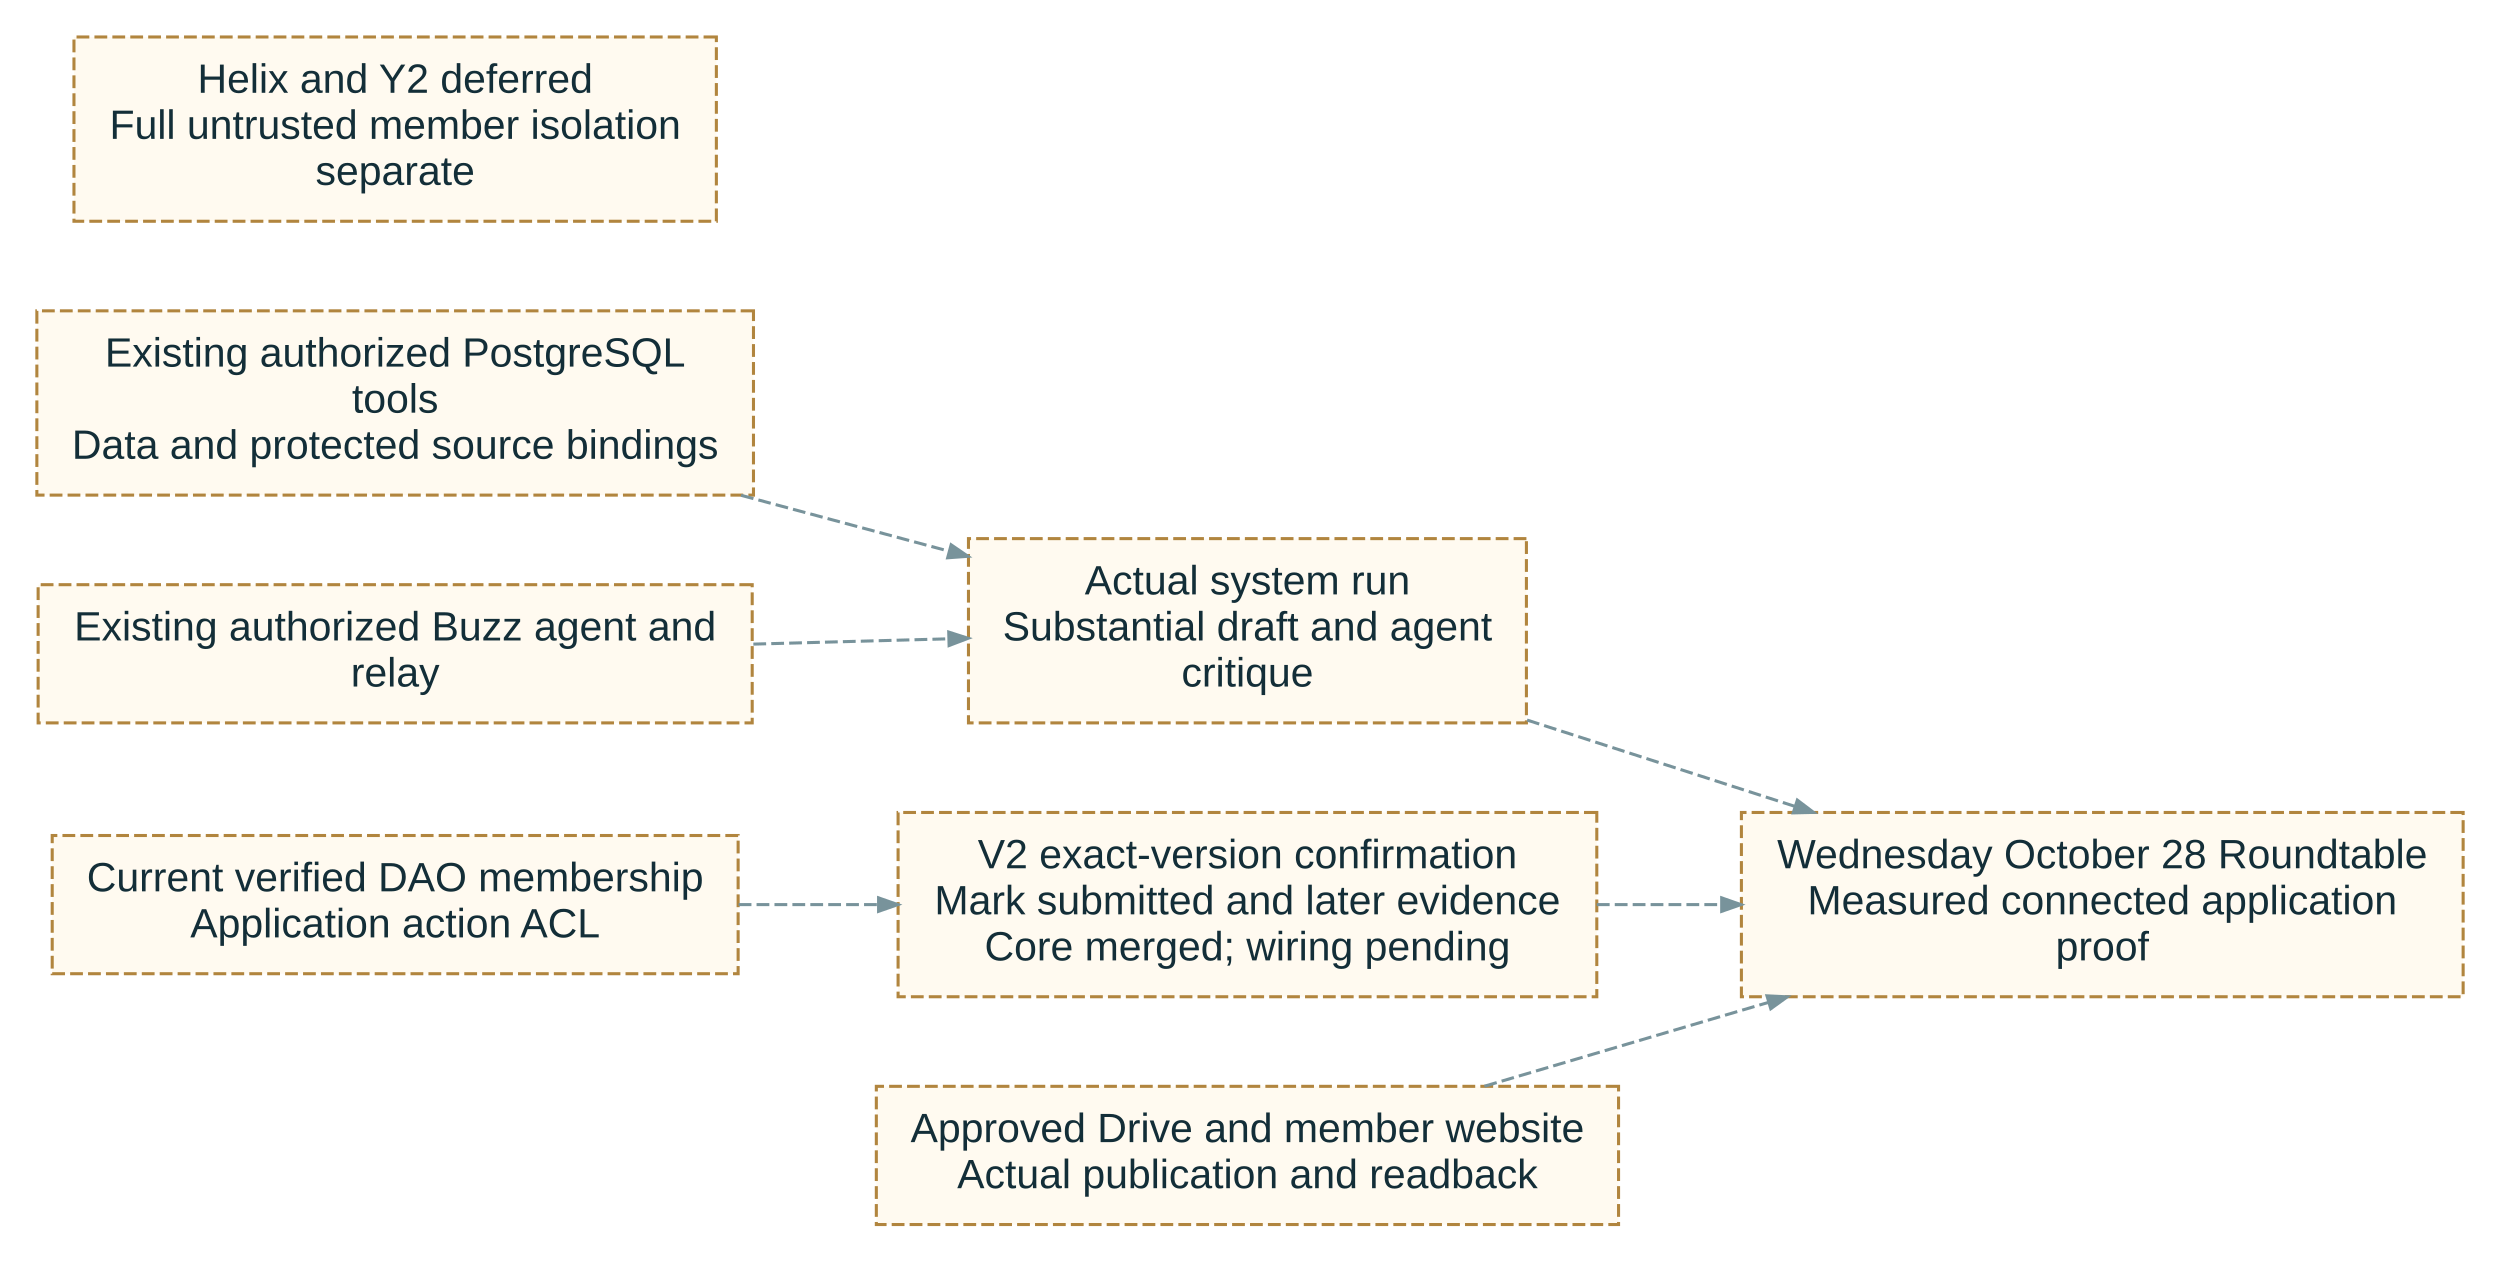
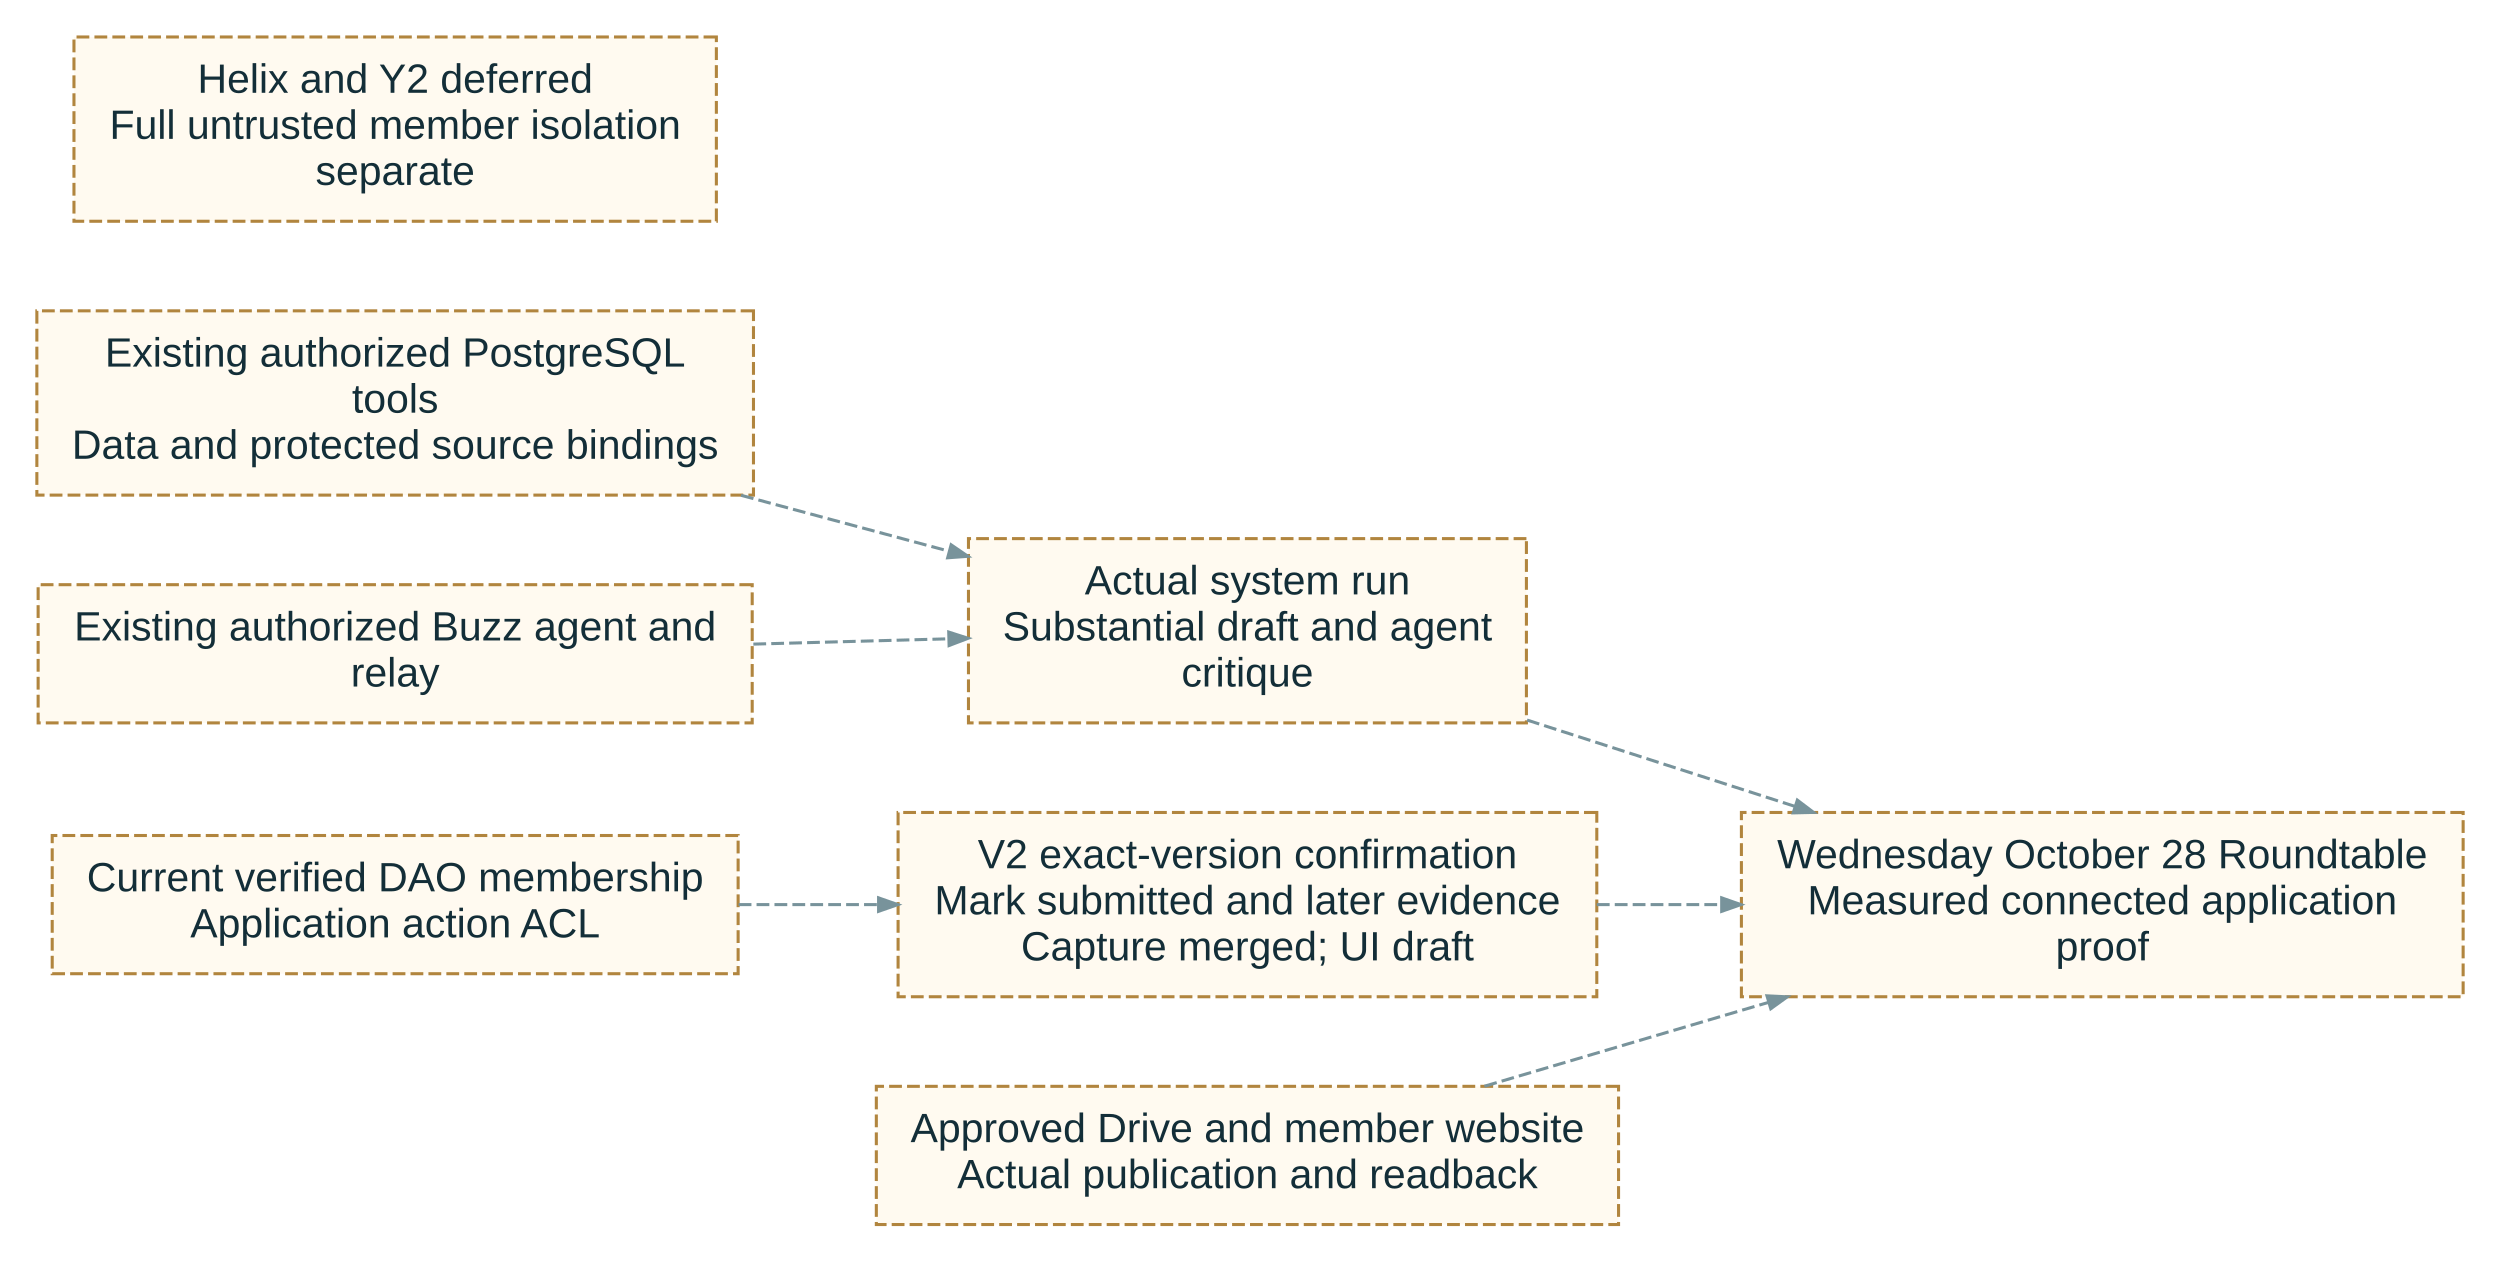
<svg xmlns="http://www.w3.org/2000/svg" width="977pt" height="493pt" viewBox="0.00 0.00 976.80 492.80" id="diagram-dependency-roadmap" role="img" aria-label="Current operational inputs">
  <g id="diagram-dependency-roadmap-graph" class="graph" transform="scale(1 1) rotate(0) translate(14.4 478.4)">
    <g id="diagram-dependency-roadmap-node-SQL" class="node">
      <polygon fill="#fffaf0" stroke="#b1853e" stroke-width="1.2" stroke-dasharray="5,2" points="280,-357 0,-357 0,-285 280,-285 280,-357" />
      <text text-anchor="middle" x="140" y="-335.2" font-family="Arial" font-size="16.00" fill="#132e38">Existing authorized PostgreSQL</text>
      <text text-anchor="middle" x="140" y="-317.2" font-family="Arial" font-size="16.00" fill="#132e38">tools</text>
      <text text-anchor="middle" x="140" y="-299.2" font-family="Arial" font-size="16.00" fill="#132e38">Data and protected source bindings</text>
    </g>
    <g id="diagram-dependency-roadmap-node-RUN" class="node">
      <polygon fill="#fffaf0" stroke="#b1853e" stroke-width="1.2" stroke-dasharray="5,2" points="582,-268 364,-268 364,-196 582,-196 582,-268" />
      <text text-anchor="middle" x="473" y="-246.2" font-family="Arial" font-size="16.00" fill="#132e38">Actual system run</text>
      <text text-anchor="middle" x="473" y="-228.2" font-family="Arial" font-size="16.00" fill="#132e38">Substantial draft and agent</text>
      <text text-anchor="middle" x="473" y="-210.2" font-family="Arial" font-size="16.00" fill="#132e38">critique</text>
    </g>
    <g id="diagram-dependency-roadmap-edge-0" class="edge">
      <path fill="none" stroke="#78939b" stroke-width="1.2" stroke-dasharray="5,2" d="M275.15,-284.93C302.1,-277.68 330.2,-270.13 356.44,-263.07" />
      <polygon fill="#78939b" stroke="#78939b" stroke-width="1.2" points="357.23,-265.58 363.79,-261.09 355.87,-260.51 357.23,-265.58" />
    </g>
    <g id="diagram-dependency-roadmap-node-DEMO" class="node">
      <polygon fill="#fffaf0" stroke="#b1853e" stroke-width="1.2" stroke-dasharray="5,2" points="948,-161 666,-161 666,-89 948,-89 948,-161" />
      <text text-anchor="middle" x="807" y="-139.2" font-family="Arial" font-size="16.00" fill="#132e38">Wednesday October 28 Roundtable</text>
      <text text-anchor="middle" x="807" y="-121.2" font-family="Arial" font-size="16.00" fill="#132e38">Measured connected application</text>
      <text text-anchor="middle" x="807" y="-103.2" font-family="Arial" font-size="16.00" fill="#132e38">proof</text>
    </g>
    <g id="diagram-dependency-roadmap-edge-4" class="edge">
      <path fill="none" stroke="#78939b" stroke-width="1.2" stroke-dasharray="5,2" d="M582.25,-197.11C615.73,-186.32 652.78,-174.38 686.95,-163.37" />
      <polygon fill="#78939b" stroke="#78939b" stroke-width="1.2" points="687.86,-165.83 694.19,-161.03 686.25,-160.84 687.86,-165.83" />
    </g>
    <g id="diagram-dependency-roadmap-node-B" class="node">
      <polygon fill="#fffaf0" stroke="#b1853e" stroke-width="1.2" stroke-dasharray="5,2" points="279.5,-250 0.5,-250 0.5,-196 279.5,-196 279.5,-250" />
      <text text-anchor="middle" x="140" y="-228.2" font-family="Arial" font-size="16.00" fill="#132e38">Existing authorized Buzz agent and</text>
      <text text-anchor="middle" x="140" y="-210.2" font-family="Arial" font-size="16.00" fill="#132e38">relay</text>
    </g>
    <g id="diagram-dependency-roadmap-edge-1" class="edge">
      <path fill="none" stroke="#78939b" stroke-width="1.2" stroke-dasharray="5,2" d="M279.94,-226.78C305.35,-227.47 331.62,-228.18 356.27,-228.85" />
      <polygon fill="#78939b" stroke="#78939b" stroke-width="1.2" points="356.29,-231.48 363.86,-229.06 356.43,-226.23 356.29,-231.48" />
    </g>
    <g id="diagram-dependency-roadmap-node-ACL" class="node">
      <polygon fill="#fffaf0" stroke="#b1853e" stroke-width="1.2" stroke-dasharray="5,2" points="274,-152 6,-152 6,-98 274,-98 274,-152" />
      <text text-anchor="middle" x="140" y="-130.2" font-family="Arial" font-size="16.00" fill="#132e38">Current verified DAO membership</text>
      <text text-anchor="middle" x="140" y="-112.2" font-family="Arial" font-size="16.00" fill="#132e38">Application action ACL</text>
    </g>
    <g id="diagram-dependency-roadmap-node-V" class="node">
      <polygon fill="#fffaf0" stroke="#b1853e" stroke-width="1.2" stroke-dasharray="5,2" points="609.5,-161 336.5,-161 336.5,-89 609.5,-89 609.5,-161" />
      <text text-anchor="middle" x="473" y="-139.2" font-family="Arial" font-size="16.00" fill="#132e38">V2 exact-version confirmation</text>
      <text text-anchor="middle" x="473" y="-121.2" font-family="Arial" font-size="16.00" fill="#132e38">Mark submitted and later evidence</text>
-       <text text-anchor="middle" x="473" y="-103.2" font-family="Arial" font-size="16.00" fill="#132e38">Core merged; wiring pending</text>
+       <text text-anchor="middle" x="473" y="-103.2" font-family="Arial" font-size="16.00" fill="#132e38">Capture merged; UI draft</text>
    </g>
    <g id="diagram-dependency-roadmap-edge-2" class="edge">
      <path fill="none" stroke="#78939b" stroke-width="1.2" stroke-dasharray="5,2" d="M274.2,-125C292.12,-125 310.56,-125 328.65,-125" />
      <polygon fill="#78939b" stroke="#78939b" stroke-width="1.2" points="328.88,-127.63 336.38,-125 328.88,-122.38 328.88,-127.63" />
    </g>
    <g id="diagram-dependency-roadmap-edge-5" class="edge">
      <path fill="none" stroke="#78939b" stroke-width="1.2" stroke-dasharray="5,2" d="M609.52,-125C625.46,-125 641.8,-125 657.91,-125" />
      <polygon fill="#78939b" stroke="#78939b" stroke-width="1.2" points="658.3,-127.63 665.8,-125 658.3,-122.38 658.3,-127.63" />
    </g>
    <g id="diagram-dependency-roadmap-node-W" class="node">
      <polygon fill="#fffaf0" stroke="#b1853e" stroke-width="1.2" stroke-dasharray="5,2" points="618,-54 328,-54 328,0 618,0 618,-54" />
      <text text-anchor="middle" x="473" y="-32.2" font-family="Arial" font-size="16.00" fill="#132e38">Approved Drive and member website</text>
      <text text-anchor="middle" x="473" y="-14.2" font-family="Arial" font-size="16.00" fill="#132e38">Actual publication and readback</text>
    </g>
    <g id="diagram-dependency-roadmap-edge-3" class="edge">
      <path fill="none" stroke="#78939b" stroke-width="1.2" stroke-dasharray="5,2" d="M565.6,-54.04C599.88,-64.16 639.49,-75.85 676.55,-86.79" />
      <polygon fill="#78939b" stroke="#78939b" stroke-width="1.2" points="675.99,-89.36 683.93,-88.97 677.48,-84.32 675.99,-89.36" />
    </g>
    <g id="diagram-dependency-roadmap-node-L" class="node">
      <polygon fill="#fffaf0" stroke="#b1853e" stroke-width="1.2" stroke-dasharray="5,2" points="265.5,-464 14.5,-464 14.5,-392 265.5,-392 265.5,-464" />
      <text text-anchor="middle" x="140" y="-442.2" font-family="Arial" font-size="16.00" fill="#132e38">Helix and Y2 deferred</text>
      <text text-anchor="middle" x="140" y="-424.2" font-family="Arial" font-size="16.00" fill="#132e38">Full untrusted member isolation</text>
      <text text-anchor="middle" x="140" y="-406.2" font-family="Arial" font-size="16.00" fill="#132e38">separate</text>
    </g>
  </g>
</svg>
